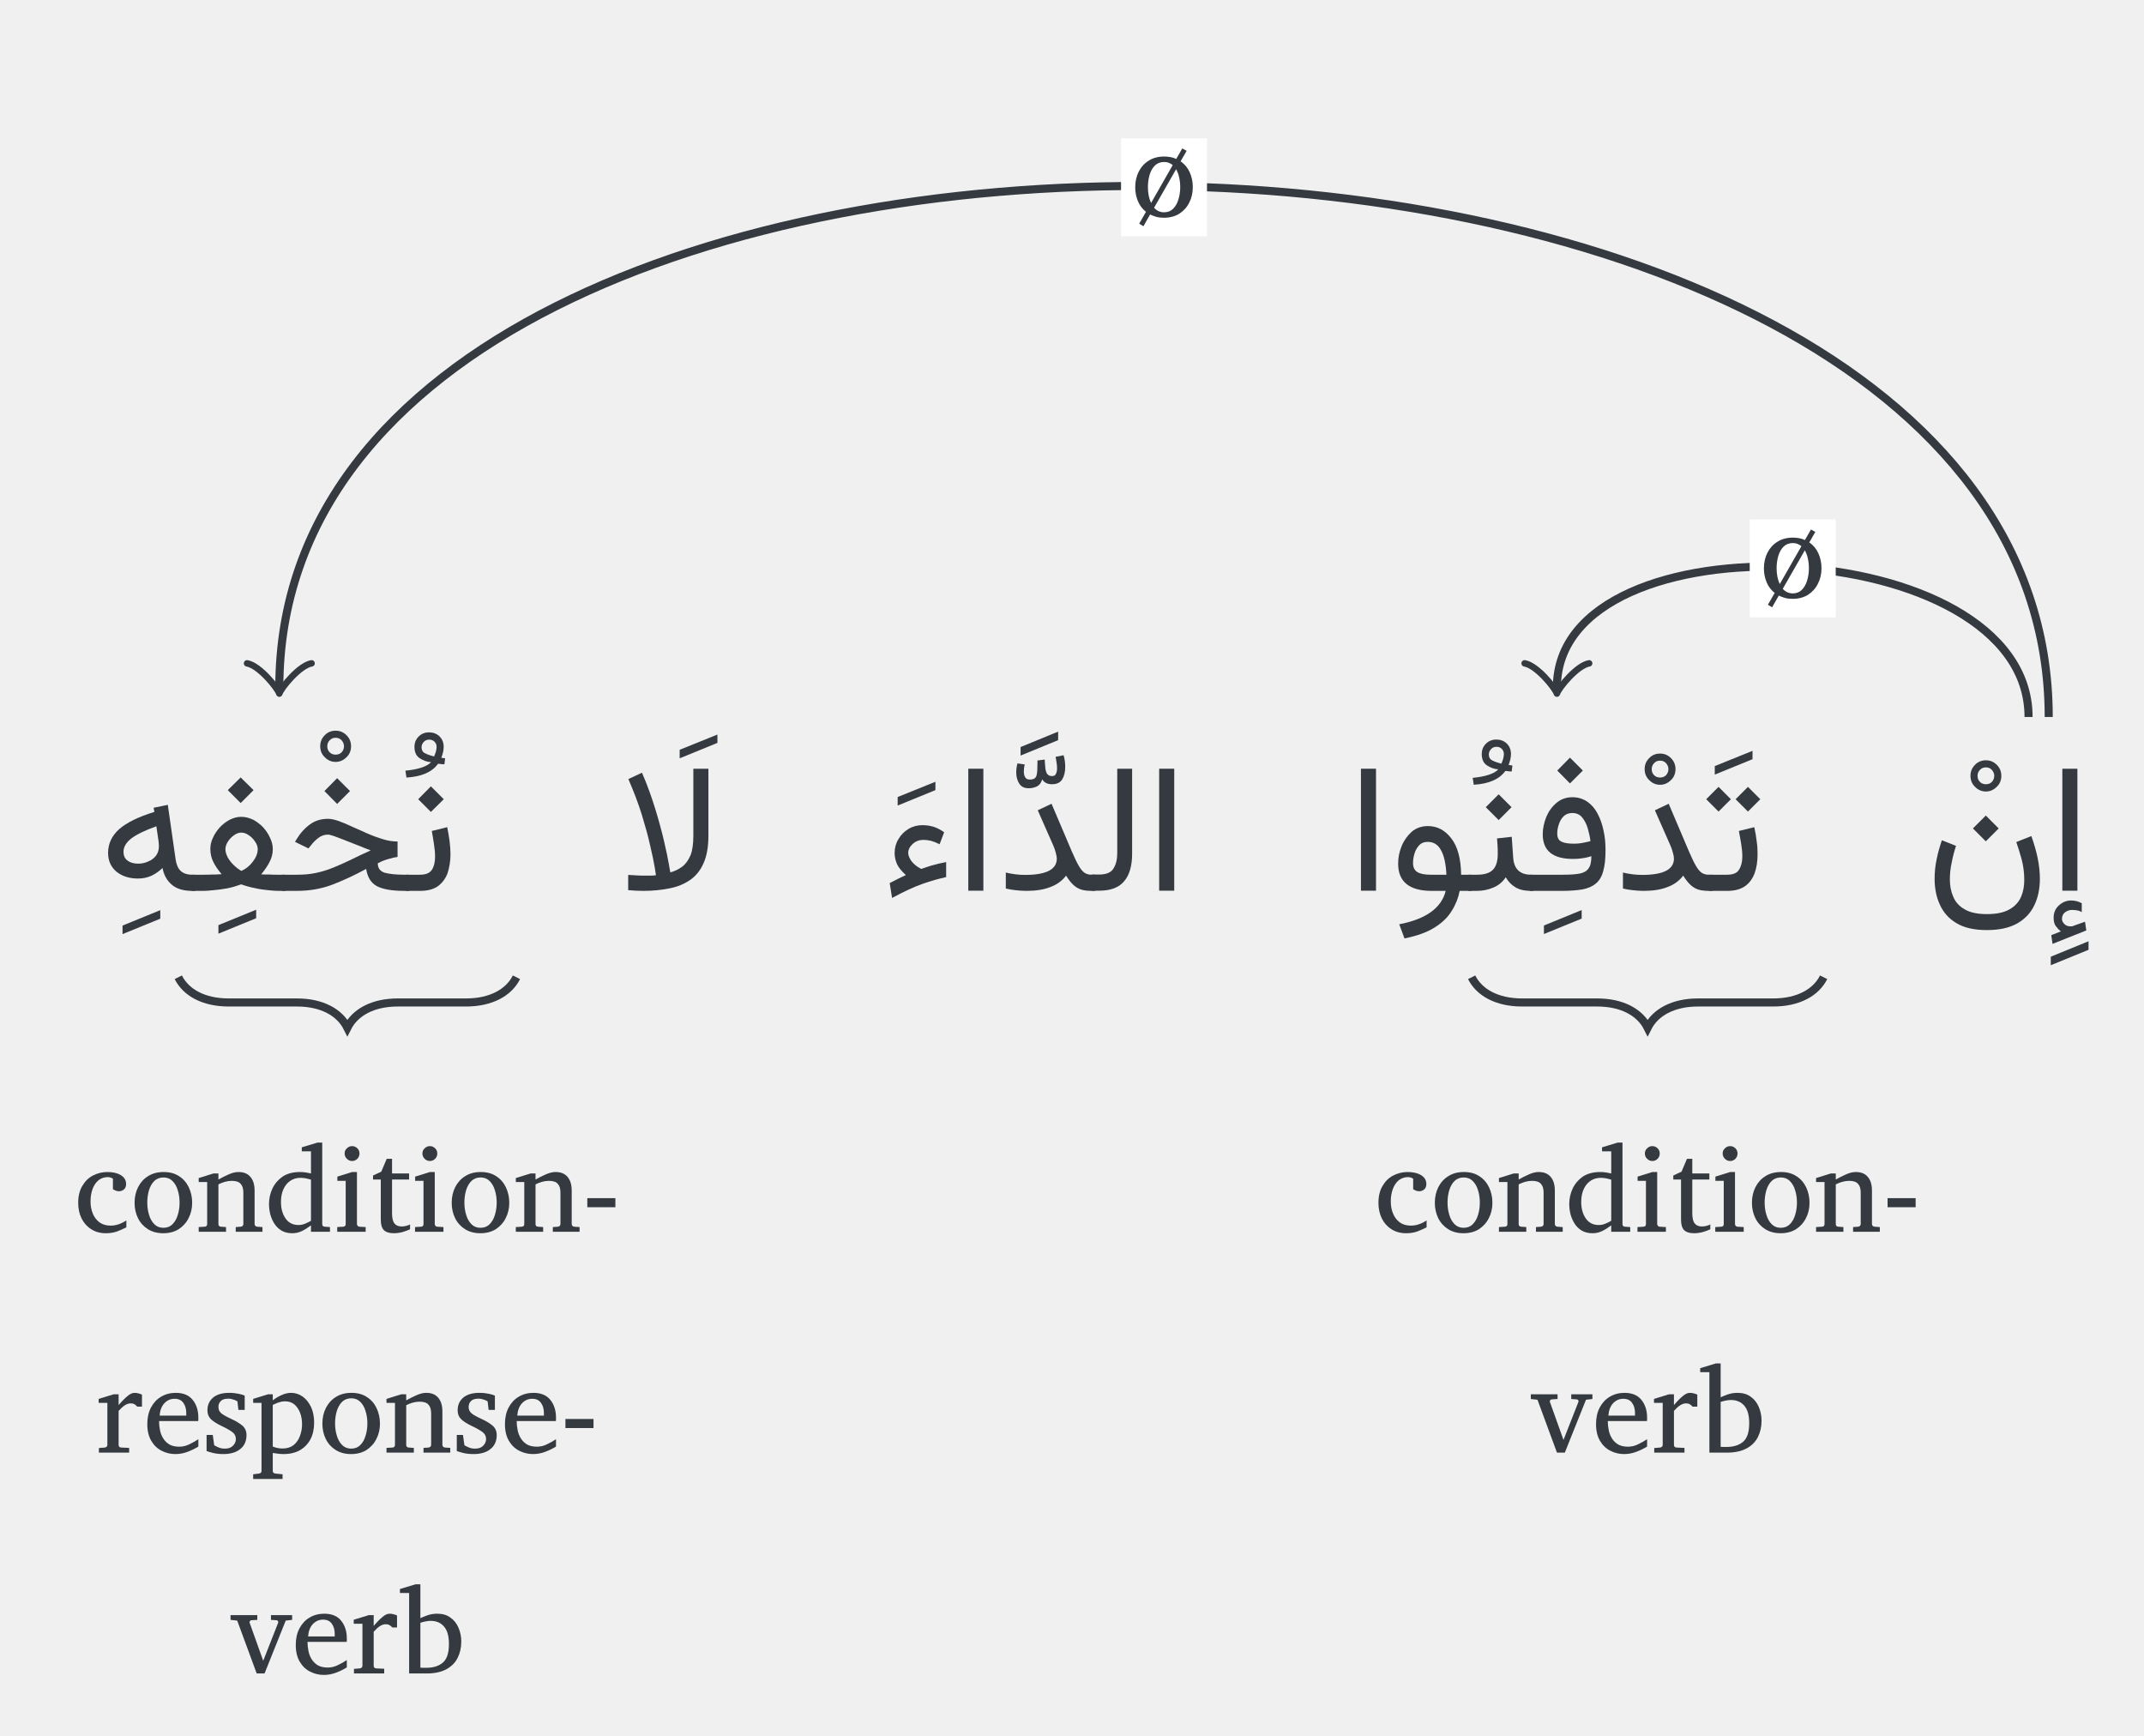
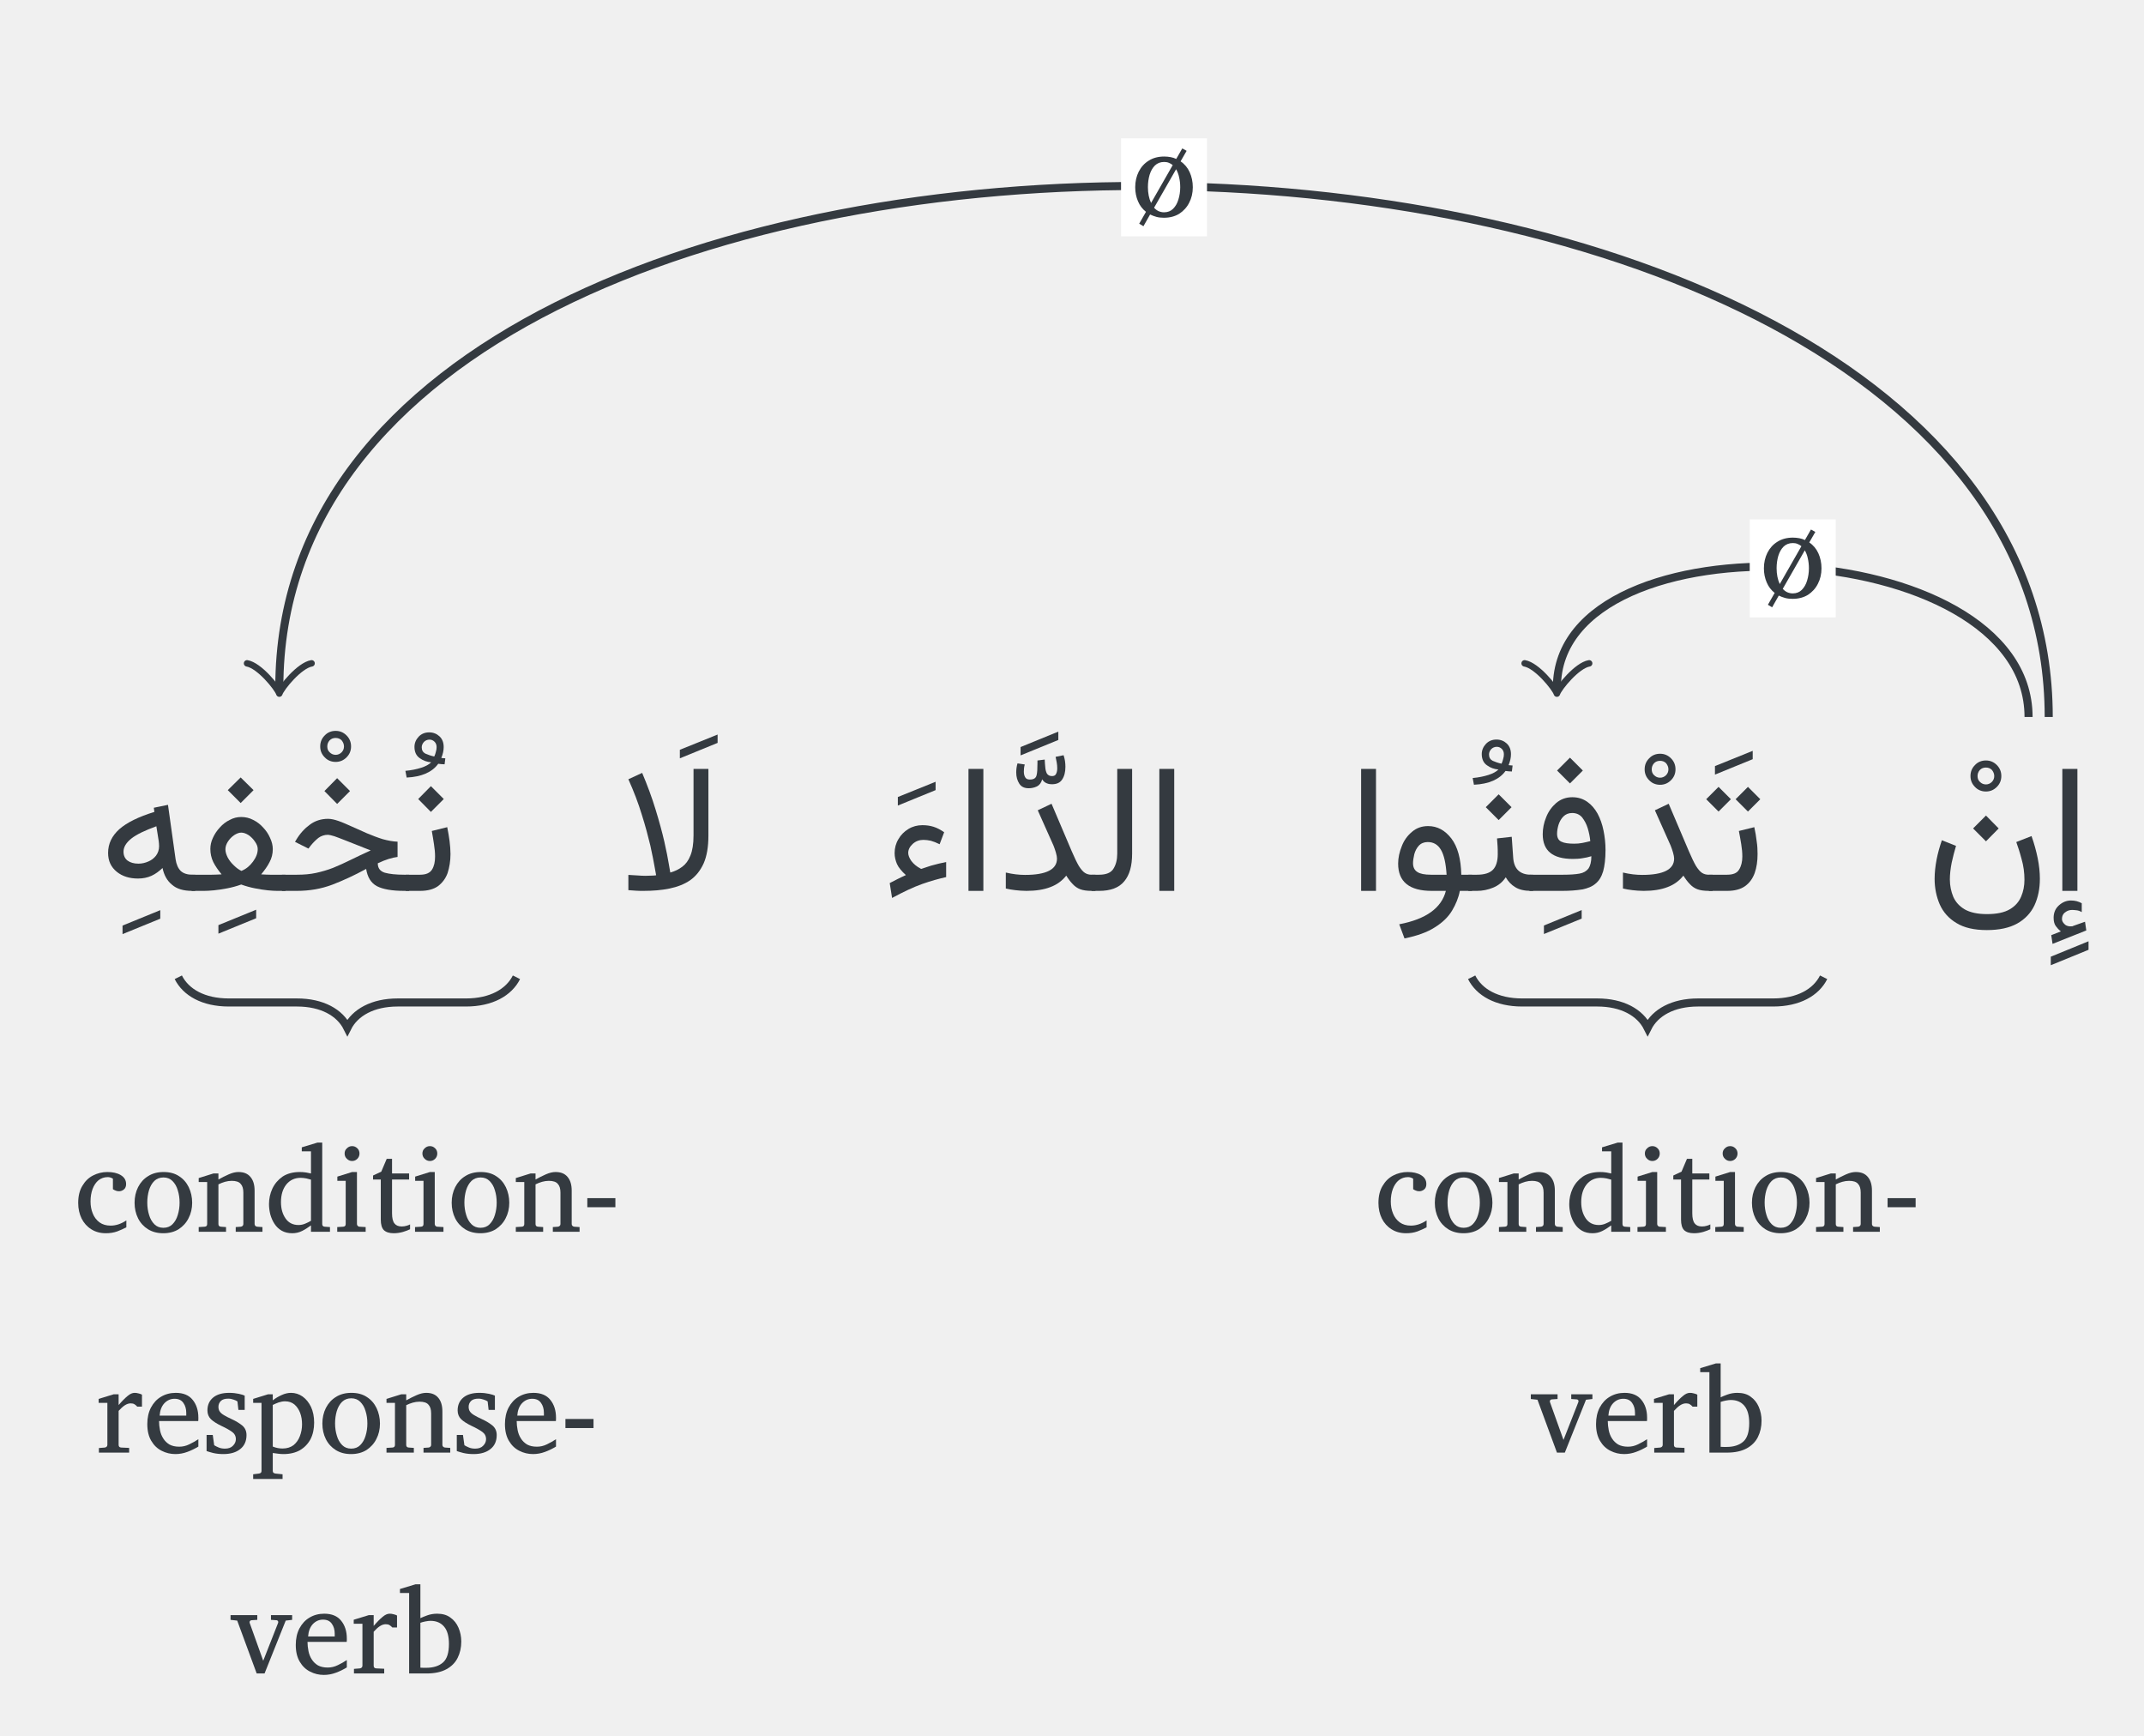
<svg xmlns="http://www.w3.org/2000/svg" xmlns:xlink="http://www.w3.org/1999/xlink" version="1.1" width="193.845" height="156.886" viewBox="0 0 193.845 156.886">
  <defs>
-     <path id="font_1_1272" d="M.07 0H-.01V.089H.069C.101 .089 .123 .098 .135 .117 .147 .136 .152 .16 .152 .189 .152 .21 .15 .233 .146 .257 .143 .281 .138 .305 .134 .33L.219 .351C.224 .325 .229 .299 .232 .274 .235 .249 .237 .225 .237 .203 .237 .164 .231 .129 .221 .098 .21 .068 .192 .044 .168 .026 .144 .009 .111 0 .07 0M.129 .576 .2 .505 .129 .435 .059 .505 .129 .576Z" />
-     <path id="font_1_730" d="M.224 .522C.217 .522 .211 .523 .207 .523 .202 .524 .196 .525 .189 .525 .156 .479 .098 .454 .015 .449L.009 .487C.041 .49 .07 .495 .095 .503 .12 .511 .139 .521 .15 .534 .128 .535 .107 .543 .087 .556 .068 .569 .059 .59 .059 .618 .059 .64 .066 .659 .082 .675 .097 .69 .116 .698 .139 .698 .162 .698 .181 .691 .197 .676 .212 .661 .22 .642 .22 .618 .22 .599 .215 .579 .207 .558 .211 .557 .218 .556 .228 .555L.224 .522M.167 .565C.171 .574 .174 .582 .177 .592 .179 .601 .181 .609 .181 .617 .181 .63 .177 .639 .169 .647 .162 .654 .152 .658 .141 .658 .128 .658 .118 .654 .11 .645 .102 .636 .098 .627 .098 .616 .098 .6 .105 .588 .119 .582 .133 .575 .149 .57 .167 .565Z" />
-     <path id="font_1_1207" d="M.294 .621 .365 .55 .294 .479 .224 .55 .294 .621M.627 .272V.187C.613 .185 .597 .182 .578 .176 .559 .171 .539 .163 .518 .152 .518 .125 .531 .108 .556 .1 .582 .093 .618 .089 .664 .089H.691V0H.663C.596 0 .546 .009 .513 .026 .48 .044 .461 .076 .454 .121 .39 .086 .327 .057 .267 .034 .206 .011 .141 0 .072 0H-.01V.089H.073C.111 .089 .146 .092 .178 .099 .21 .106 .241 .115 .272 .128 .302 .14 .334 .154 .367 .17 .401 .187 .438 .205 .479 .223 .456 .232 .432 .241 .408 .251 .383 .261 .359 .27 .337 .279 .315 .288 .295 .295 .279 .301 .262 .307 .25 .31 .244 .31 .224 .31 .206 .304 .191 .292 .176 .281 .162 .267 .149 .25L.136 .234 .062 .27 .069 .282C.09 .317 .115 .345 .144 .366 .172 .387 .206 .397 .244 .397 .26 .397 .279 .393 .302 .385 .325 .377 .349 .367 .376 .354 .403 .342 .43 .33 .459 .317 .488 .304 .516 .294 .545 .285 .574 .276 .601 .272 .627 .272Z" />
-     <path id="font_1_737" d="M.021 .568C.021 .592 .029 .612 .046 .629 .062 .646 .083 .654 .106 .654 .129 .654 .149 .646 .166 .629 .183 .612 .191 .592 .191 .568 .191 .545 .183 .524 .166 .508 .149 .491 .129 .482 .106 .482 .083 .482 .062 .491 .046 .508 .029 .524 .021 .545 .021 .568M.06 .568C.06 .555 .064 .544 .073 .535 .082 .526 .093 .522 .106 .522 .119 .522 .13 .526 .139 .535 .147 .544 .152 .555 .152 .568 .152 .581 .147 .592 .139 .601 .13 .611 .119 .615 .106 .615 .093 .615 .082 .611 .073 .601 .064 .592 .06 .581 .06 .568Z" />
-     <path id="font_1_1251" d="M.26 .625 .331 .555 .26 .484 .189 .555 .26 .625M.437 .23C.437 .205 .431 .181 .419 .159 .408 .137 .392 .114 .373 .091 .391 .09 .408 .09 .422 .09 .436 .089 .449 .089 .46 .089H.507V0H.461C.449 0 .432 .002 .41 .004 .389 .006 .365 .009 .339 .015 .313 .02 .288 .027 .263 .036 .238 .027 .212 .019 .186 .014 .159 .009 .135 .006 .112 .004 .09 .002 .072 0 .059 0H-.01V.089H.059C.072 .089 .087 .089 .101 .09 .116 .09 .134 .09 .155 .092 .136 .115 .12 .137 .109 .16 .098 .182 .093 .206 .093 .231 .093 .252 .097 .272 .107 .292 .116 .313 .129 .332 .145 .35 .161 .367 .179 .381 .2 .392 .22 .402 .241 .408 .263 .408 .286 .408 .308 .402 .329 .392 .349 .381 .368 .367 .384 .35 .4 .332 .413 .313 .422 .292 .432 .272 .437 .251 .437 .23M.263 .321C.251 .321 .238 .317 .224 .307 .211 .298 .199 .286 .19 .272 .181 .258 .176 .244 .176 .229 .176 .215 .181 .199 .189 .184 .198 .168 .209 .154 .223 .141 .236 .128 .25 .118 .264 .11 .289 .121 .31 .138 .327 .161 .345 .184 .354 .207 .354 .23 .354 .244 .349 .258 .339 .272 .33 .286 .318 .298 .304 .307 .29 .317 .276 .321 .263 .321Z" />
+     <path id="font_1_1272" d="M.07 0H-.01V.089H.069C.101 .089 .123 .098 .135 .117 .147 .136 .152 .16 .152 .189 .152 .21 .15 .233 .146 .257 .143 .281 .138 .305 .134 .33L.219 .351C.224 .325 .229 .299 .232 .274 .235 .249 .237 .225 .237 .203 .237 .164 .231 .129 .221 .098 .21 .068 .192 .044 .168 .026 .144 .009 .111 0 .07 0M.129 .577 .2 .506 .129 .435 .059 .506 .129 .577Z" />
+     <path id="font_1_730" d="M.225 .522C.218 .522 .212 .523 .207 .523 .202 .524 .196 .524 .19 .525 .157 .479 .099 .453 .016 .449L.009 .486C.042 .489 .071 .495 .096 .503 .121 .511 .139 .521 .151 .533 .128 .535 .107 .542 .088 .556 .069 .569 .059 .59 .059 .618 .059 .639 .067 .658 .082 .674 .097 .69 .117 .698 .14 .698 .163 .698 .182 .69 .197 .676 .213 .661 .22 .641 .22 .617 .22 .599 .216 .579 .207 .557 .212 .556 .219 .556 .229 .555L.225 .522M.168 .565C.172 .573 .175 .582 .177 .591 .18 .6 .181 .609 .181 .617 .181 .629 .177 .639 .17 .646 .162 .654 .153 .658 .142 .658 .129 .658 .119 .653 .111 .645 .103 .636 .099 .626 .099 .616 .099 .599 .106 .588 .119 .581 .133 .575 .149 .569 .168 .565Z" />
+     <path id="font_1_1207" d="M.294 .621 .365 .55 .294 .479 .224 .55 .294 .621M.627 .271V.187C.613 .185 .597 .182 .578 .176 .559 .17 .539 .162 .518 .152 .518 .125 .531 .108 .557 .1 .582 .093 .618 .089 .665 .089H.691V0H.663C.596 0 .546 .009 .513 .026 .48 .044 .461 .076 .454 .121 .39 .086 .327 .057 .267 .034 .206 .011 .141 0 .072 0H-.01V.089H.073C.111 .089 .146 .092 .178 .099 .21 .106 .241 .115 .272 .127 .302 .139 .334 .154 .367 .17 .401 .187 .438 .204 .479 .223 .456 .232 .432 .241 .408 .251 .383 .261 .359 .27 .337 .279 .315 .288 .295 .295 .279 .301 .262 .306 .25 .309 .244 .309 .224 .309 .206 .303 .191 .292 .176 .28 .162 .266 .149 .25L.136 .233 .062 .27 .069 .282C.09 .317 .115 .344 .144 .365 .172 .386 .206 .397 .244 .397 .26 .397 .279 .393 .302 .385 .325 .377 .349 .366 .376 .354 .403 .342 .43 .33 .459 .317 .488 .305 .516 .294 .545 .285 .574 .277 .601 .272 .627 .271Z" />
+     <path id="font_1_737" d="M.021 .567C.021 .591 .029 .611 .046 .628 .062 .645 .083 .653 .106 .653 .129 .653 .149 .645 .166 .628 .183 .611 .191 .591 .191 .567 .191 .544 .183 .524 .166 .507 .149 .49 .129 .482 .106 .482 .083 .482 .062 .49 .046 .507 .029 .524 .021 .544 .021 .567M.06 .567C.06 .554 .064 .543 .073 .535 .082 .526 .093 .521 .106 .521 .119 .521 .13 .526 .139 .535 .147 .543 .152 .554 .152 .567 .152 .58 .147 .591 .139 .601 .13 .61 .119 .614 .106 .614 .093 .614 .082 .61 .073 .601 .064 .591 .06 .58 .06 .567Z" />
+     <path id="font_1_1251" d="M.26 .625 .331 .555 .26 .484 .189 .555 .26 .625M.437 .23C.437 .204 .431 .18 .419 .158 .408 .136 .392 .114 .373 .091 .391 .09 .408 .089 .422 .089 .436 .089 .449 .089 .46 .089H.507V0H.461C.449 0 .432 .001 .41 .003 .389 .005 .365 .009 .339 .014 .313 .019 .288 .026 .263 .035 .238 .026 .212 .019 .186 .014 .159 .009 .135 .005 .112 .003 .09 .001 .072 0 .059 0H-.01V.089H.059C.072 .089 .087 .089 .101 .089 .116 .089 .134 .09 .155 .091 .136 .114 .12 .137 .109 .159 .098 .182 .093 .206 .093 .231 .093 .251 .097 .271 .107 .292 .116 .312 .129 .332 .145 .349 .161 .367 .179 .381 .2 .391 .22 .402 .241 .407 .263 .407 .286 .407 .308 .402 .329 .391 .349 .381 .368 .367 .384 .349 .4 .332 .413 .313 .422 .292 .432 .271 .437 .25 .437 .23M.263 .321C.251 .321 .238 .316 .224 .307 .211 .298 .199 .286 .19 .272 .181 .258 .176 .244 .176 .229 .176 .214 .181 .199 .189 .183 .198 .167 .209 .153 .223 .14 .236 .127 .25 .117 .264 .11 .289 .12 .31 .137 .327 .16 .345 .184 .354 .207 .354 .23 .354 .244 .349 .257 .339 .271 .33 .285 .318 .297 .304 .307 .29 .316 .276 .321 .263 .321Z" />
    <path id="font_1_731" d="M.028-.247V-.2L.236-.115V-.162L.028-.247Z" />
-     <path id="font_1_1275" d="M.511 0C.463 0 .426 .011 .399 .034 .373 .056 .355 .087 .348 .126 .329 .108 .308 .093 .286 .083 .264 .073 .24 .068 .212 .068 .166 .068 .127 .08 .095 .105 .064 .131 .048 .165 .048 .209 .048 .26 .068 .303 .109 .34 .15 .376 .215 .408 .303 .435L.299 .458 .377 .474 .42 .174C.424 .146 .433 .124 .448 .11 .463 .096 .484 .089 .513 .089H.528V0H.511M.328 .246C.328 .256 .327 .265 .326 .274L.314 .356C.251 .333 .205 .311 .176 .289 .147 .266 .133 .242 .133 .216 .133 .194 .14 .178 .155 .167 .169 .156 .189 .15 .214 .15 .234 .15 .252 .154 .269 .162 .287 .169 .301 .18 .312 .194 .323 .209 .328 .226 .328 .246Z" />
-     <path id="font_1_1301" d="M.136 0C.122 0 .109 .001 .095 .001 .081 .002 .067 .003 .052 .004V.088C.072 .087 .09 .086 .104 .085 .118 .084 .132 .084 .146 .084 .159 .084 .17 .084 .18 .084 .19 .085 .199 .085 .205 .086L.198 .131C.193 .16 .185 .2 .173 .25 .162 .301 .146 .357 .127 .42 .107 .484 .082 .549 .053 .616L.128 .651C.158 .582 .182 .514 .202 .449 .222 .383 .238 .324 .25 .272 .262 .22 .271 .178 .276 .148L.284 .102C.308 .108 .33 .119 .349 .133 .368 .147 .383 .168 .395 .195 .406 .222 .411 .259 .411 .305V.673H.494V.304C.494 .242 .485 .192 .467 .152 .45 .113 .425 .082 .393 .06 .361 .038 .323 .022 .28 .014 .236 .005 .188 0 .136 0Z" />
-     <path id="font_1_728" d="M.031 .557V.604L.239 .688V.642L.031 .557Z" />
-     <path id="font_1_681" d="M.157 .673V.001H.074V.673H.157Z" />
-     <path id="font_1_1262" d="M-.01 .09H.031C.07 .09 .097 .101 .11 .123 .124 .145 .131 .173 .131 .206V.673H.213V.206C.213 .139 .199 .088 .169 .053 .14 .018 .094 .001 .031 .001H-.01V.09Z" />
-     <path id="font_1_1209" d="M.329 .178C.329 .186 .327 .197 .323 .211 .32 .224 .315 .237 .31 .249L.224 .444 .3 .48 .411 .219C.426 .184 .439 .157 .45 .138 .461 .119 .472 .106 .483 .099 .494 .092 .507 .089 .521 .089H.541V0H.521C.495 0 .474 .003 .458 .009 .442 .015 .428 .025 .416 .037 .404 .049 .392 .065 .38 .084 .358 .055 .329 .034 .293 .021 .258 .007 .214 0 .161 0 .138 0 .118 .002 .1 .004 .081 .006 .064 .009 .048 .013V.101C.085 .092 .121 .088 .154 .088 .271 .088 .329 .118 .329 .178Z" />
-     <path id="font_1_735" d="M.036 .658V.705L.243 .79V.743L.036 .658M.169 .636C.17 .622 .17 .609 .172 .594 .173 .58 .176 .569 .181 .559 .187 .55 .196 .545 .209 .545 .22 .545 .228 .549 .231 .558 .235 .566 .237 .576 .237 .588 .237 .599 .236 .61 .234 .621 .232 .632 .231 .642 .229 .651L.273 .66C.279 .639 .282 .618 .282 .596 .282 .567 .276 .544 .265 .526 .253 .508 .234 .5 .208 .5 .2 .5 .191 .501 .181 .505 .17 .509 .162 .516 .155 .527 .15 .508 .14 .495 .126 .488 .111 .481 .096 .478 .081 .478 .057 .478 .04 .486 .029 .503 .018 .52 .012 .541 .012 .565 .012 .581 .014 .598 .019 .615L.059 .609C.055 .595 .054 .582 .054 .57 .054 .558 .056 .548 .061 .539 .066 .53 .074 .526 .087 .526 .108 .526 .12 .533 .124 .549 .128 .564 .129 .586 .129 .617L.129 .631 .169 .636Z" />
+     <path id="font_1_1275" d="M.511 0C.463 0 .426 .011 .4 .034 .373 .056 .356 .087 .348 .126 .329 .108 .309 .093 .287 .083 .265 .073 .24 .068 .213 .068 .166 .068 .127 .08 .096 .105 .064 .131 .048 .165 .048 .209 .048 .26 .069 .303 .11 .34 .151 .376 .215 .408 .303 .435L.3 .458 .378 .474 .42 .174C.424 .146 .434 .124 .448 .11 .463 .096 .485 .089 .513 .089H.528V0H.511M.329 .246C.329 .256 .328 .265 .327 .274L.314 .356C.251 .333 .205 .311 .177 .289 .148 .266 .133 .242 .133 .216 .133 .194 .141 .178 .155 .167 .17 .156 .19 .15 .215 .15 .234 .15 .252 .154 .27 .162 .287 .169 .301 .18 .312 .194 .323 .209 .329 .226 .329 .246Z" />
+     <path id="font_1_1301" d="M.136 0C.123 0 .109 0 .095 .001 .081 .002 .067 .003 .053 .004V.088C.073 .087 .09 .086 .104 .085 .118 .084 .132 .083 .146 .083 .159 .083 .171 .084 .181 .084 .191 .084 .199 .085 .206 .086L.198 .13C.193 .16 .185 .199 .174 .25 .162 .3 .147 .357 .127 .42 .108 .483 .083 .548 .053 .615L.129 .65C.158 .581 .183 .514 .203 .448 .223 .383 .239 .324 .251 .272 .263 .219 .271 .178 .276 .147L.284 .101C.309 .108 .33 .118 .35 .133 .369 .147 .384 .167 .395 .195 .406 .222 .412 .258 .412 .305V.672H.494V.303C.494 .242 .485 .191 .468 .152 .45 .112 .425 .081 .394 .059 .362 .037 .324 .022 .28 .013 .237 .004 .189 0 .136 0Z" />
+     <path id="font_1_728" d="M.032 .557V.604L.24 .688V.642L.032 .557Z" />
+     <path id="font_1_681" d="M.157 .672V0H.075V.672H.157Z" />
+     <path id="font_1_1262" d="M-.01 .089H.031C.07 .089 .097 .1 .11 .122 .124 .144 .131 .172 .131 .205V.672H.213V.206C.213 .138 .199 .087 .169 .052 .14 .017 .094 0 .031 0H-.01V.089Z" />
+     <path id="font_1_1209" d="M.33 .178C.33 .186 .328 .197 .324 .211 .32 .224 .316 .237 .311 .249L.224 .444 .3 .48 .411 .219C.426 .184 .439 .157 .45 .138 .462 .119 .473 .106 .484 .099 .495 .092 .507 .089 .521 .089H.542V0H.521C.495 0 .474 .003 .458 .009 .442 .015 .428 .025 .417 .037 .405 .049 .393 .065 .381 .084 .358 .055 .329 .034 .294 .021 .258 .007 .214 0 .162 0 .139 0 .118 .002 .1 .004 .082 .006 .065 .009 .048 .013V.101C.086 .092 .121 .088 .154 .088 .271 .088 .33 .118 .33 .178Z" />
+     <path id="font_1_735" d="M.036 .659V.705L.244 .79V.744L.036 .659M.169 .636C.17 .622 .17 .609 .172 .594 .173 .58 .176 .569 .181 .559 .187 .55 .196 .545 .209 .545 .221 .545 .228 .549 .232 .558 .236 .566 .238 .576 .238 .588 .238 .599 .237 .61 .235 .621 .233 .632 .231 .642 .229 .651L.273 .66C.28 .639 .283 .618 .283 .596 .283 .567 .277 .544 .265 .526 .253 .508 .235 .5 .208 .5 .2 .5 .191 .501 .181 .505 .17 .509 .162 .516 .155 .527 .15 .508 .14 .495 .126 .488 .111 .481 .096 .478 .081 .478 .057 .478 .04 .486 .029 .503 .018 .52 .012 .541 .012 .565 .012 .581 .014 .598 .019 .615L.059 .609C.055 .595 .054 .582 .054 .57 .054 .558 .056 .548 .061 .539 .066 .53 .074 .526 .087 .526 .108 .526 .12 .533 .124 .549 .128 .564 .129 .586 .129 .617L.129 .631 .169 .636Z" />
    <path id="font_1_675" d="M.147 .209C.147 .196 .153 .181 .164 .165 .176 .149 .193 .134 .218 .121 .24 .128 .258 .134 .273 .139 .288 .143 .302 .147 .315 .15 .328 .153 .341 .156 .356 .159V.076C.316 .067 .272 .055 .224 .038 .176 .021 .121-.005 .058-.039L.045 .043C.062 .052 .076 .059 .086 .064 .097 .07 .113 .077 .134 .087 .111 .108 .094 .128 .085 .148 .077 .167 .072 .187 .072 .208 .072 .236 .079 .262 .093 .285 .106 .308 .125 .327 .148 .341 .171 .355 .197 .362 .225 .362 .248 .362 .268 .359 .287 .353 .306 .347 .325 .337 .345 .323L.32 .257C.302 .266 .286 .272 .272 .276 .258 .279 .245 .281 .231 .281 .208 .281 .189 .274 .172 .259 .156 .244 .147 .228 .147 .209Z" />
    <path id="font_1_1186" d="M.205 .573 .273 .505 .205 .437 .137 .505 .205 .573M.043 .573 .111 .505 .043 .437-.025 .505 .043 .573M-.01 .089H.09C.123 .089 .145 .098 .156 .117 .168 .136 .174 .16 .174 .189 .174 .21 .172 .233 .168 .257 .164 .281 .16 .305 .155 .33L.24 .351C.246 .325 .25 .299 .253 .274 .257 .249 .258 .225 .258 .203 .258 .164 .253 .129 .242 .098 .231 .068 .214 .044 .189 .026 .165 .009 .132 0 .091 0H-.01V.089Z" />
-     <path id="font_1_1250" d="M.213 .734 .284 .663 .213 .592 .143 .663 .213 .734M.176 .089C.213 .089 .243 .091 .265 .095 .288 .099 .305 .109 .315 .123 .326 .138 .331 .16 .331 .191 .315 .186 .299 .182 .282 .18 .266 .177 .248 .176 .229 .176 .119 .176 .063 .221 .063 .312 .063 .343 .07 .375 .082 .406 .095 .437 .113 .463 .138 .484 .162 .505 .192 .516 .227 .516 .258 .516 .286 .507 .309 .491 .332 .475 .351 .453 .365 .426 .38 .398 .391 .367 .398 .332 .406 .298 .409 .262 .409 .225 .409 .177 .405 .137 .396 .108 .388 .078 .374 .055 .355 .04 .336 .024 .312 .014 .281 .008 .251 .003 .214 0 .17 0H-.009V.089H.176M.236 .26C.251 .26 .266 .261 .281 .264 .296 .267 .311 .27 .326 .274 .323 .298 .318 .321 .311 .345 .304 .368 .294 .388 .28 .405 .267 .421 .248 .429 .226 .429 .205 .429 .189 .422 .177 .41 .165 .397 .156 .382 .151 .364 .145 .347 .143 .33 .143 .315 .143 .293 .151 .278 .167 .271 .183 .263 .206 .26 .236 .26Z" />
+     <path id="font_1_1250" d="M.213 .734 .284 .663 .213 .592 .142 .663 .213 .734M.176 .089C.213 .089 .242 .091 .265 .095 .288 .099 .304 .109 .315 .123 .325 .138 .331 .16 .331 .191 .315 .186 .298 .182 .282 .18 .266 .177 .248 .176 .229 .176 .118 .176 .063 .221 .063 .312 .063 .343 .069 .375 .082 .406 .094 .437 .113 .463 .137 .484 .162 .505 .191 .516 .226 .516 .258 .516 .285 .507 .308 .491 .331 .475 .35 .453 .365 .426 .38 .398 .391 .367 .398 .332 .405 .298 .409 .262 .409 .225 .409 .177 .404 .137 .396 .108 .387 .078 .373 .055 .354 .04 .336 .024 .311 .014 .281 .008 .25 .003 .214 0 .17 0H-.01V.089H.176M.236 .26C.251 .26 .266 .261 .281 .264 .295 .267 .31 .27 .325 .274 .323 .298 .318 .321 .311 .345 .304 .368 .293 .388 .28 .405 .266 .421 .248 .429 .225 .429 .205 .429 .189 .422 .177 .41 .164 .397 .156 .382 .15 .364 .145 .347 .142 .33 .142 .315 .142 .293 .15 .278 .166 .271 .182 .263 .206 .26 .236 .26Z" />
    <path id="font_1_1273" d="M.148 .289 .229 .298 .237 .184C.241 .121 .274 .089 .336 .089H.347V0H.335C.299 0 .27 .007 .249 .02 .227 .033 .21 .051 .196 .075 .179 .049 .156 .03 .127 .018 .098 .006 .068 0 .037 0H-.01V.089H.037C.078 .089 .108 .098 .126 .117 .143 .135 .152 .164 .152 .202 .152 .218 .152 .233 .151 .247 .15 .261 .149 .275 .148 .289M.157 .532 .228 .461 .157 .39 .086 .461 .157 .532Z" />
-     <path id="font_1_1280" d="M.212 .357C.263 .357 .306 .335 .341 .289 .376 .244 .394 .177 .395 .089H.454V0H.387C.38-.037 .366-.074 .344-.109 .323-.144 .292-.175 .25-.201 .208-.228 .152-.248 .083-.262L.054-.184C.201-.156 .287-.094 .31 0H.233C.11 0 .048 .05 .048 .15 .048 .182 .054 .214 .067 .246 .08 .278 .099 .304 .123 .326 .148 .347 .178 .357 .212 .357M.228 .089H.314C.311 .152 .3 .198 .283 .226 .267 .255 .243 .27 .211 .27 .19 .27 .174 .263 .162 .249 .15 .236 .142 .22 .137 .202 .132 .184 .13 .168 .13 .153 .13 .13 .138 .114 .153 .104 .169 .094 .194 .089 .228 .089Z" />
-     <path id="font_1_679" d="M.067-.223C.056-.215 .047-.205 .039-.194 .031-.183 .027-.168 .027-.148 .027-.12 .037-.097 .056-.08 .076-.062 .098-.053 .123-.053 .144-.053 .164-.058 .182-.068V-.117C.172-.111 .162-.108 .153-.107 .145-.106 .137-.105 .129-.105 .115-.105 .102-.109 .09-.118 .079-.126 .073-.139 .073-.155 .073-.165 .078-.175 .088-.184 .098-.194 .112-.197 .13-.195 .131-.195 .131-.195 .132-.194 .133-.194 .134-.194 .135-.193L.2-.17 .207-.218 .021-.292 .014-.244 .067-.223M.158 .673V.001H.075V.673H.158Z" />
-     <path id="font_1_719" d="M.33 .415 .401 .344 .33 .273 .259 .344 .33 .415M.336-.128C.39-.128 .432-.119 .462-.101 .492-.084 .513-.06 .525-.031 .537-.003 .542 .028 .542 .061 .542 .1 .537 .138 .527 .176 .516 .214 .507 .244 .498 .269L.581 .302C.596 .26 .608 .219 .616 .18 .624 .14 .628 .103 .628 .067 .628 .012 .618-.037 .597-.08 .577-.122 .545-.156 .502-.18 .459-.204 .404-.216 .336-.216 .266-.216 .209-.203 .167-.177 .125-.152 .095-.117 .076-.074 .057-.032 .048 .015 .048 .066 .048 .101 .051 .136 .059 .173 .066 .209 .076 .244 .088 .279L.166 .248C.156 .218 .148 .187 .142 .155 .135 .124 .132 .093 .132 .063 .132 .028 .138-.004 .151-.033 .163-.062 .184-.085 .214-.102 .243-.119 .284-.128 .336-.128Z" />
+     <path id="font_1_1280" d="M.213 .357C.264 .357 .306 .334 .341 .289 .376 .243 .394 .177 .396 .089H.455V0H.388C.381-.037 .366-.074 .345-.109 .324-.144 .292-.175 .25-.201 .208-.228 .152-.248 .083-.262L.054-.184C.202-.156 .287-.094 .311 0H.233C.11 0 .048 .05 .048 .15 .048 .182 .055 .214 .068 .246 .08 .278 .099 .304 .124 .325 .148 .346 .178 .357 .213 .357M.229 .089H.315C.311 .152 .301 .197 .284 .226 .267 .255 .243 .269 .211 .269 .191 .269 .174 .262 .162 .249 .15 .236 .142 .22 .137 .202 .133 .184 .13 .167 .13 .153 .13 .13 .138 .114 .154 .104 .169 .094 .194 .089 .229 .089Z" />
+     <path id="font_1_679" d="M.067-.223C.056-.215 .047-.205 .039-.194 .031-.183 .027-.168 .027-.148 .027-.12 .037-.097 .056-.08 .076-.062 .098-.053 .123-.053 .144-.053 .164-.058 .182-.068L.182-.117C.172-.111 .163-.108 .154-.107 .145-.106 .137-.105 .129-.105 .115-.105 .102-.109 .091-.118 .079-.126 .073-.139 .073-.155 .073-.165 .078-.175 .088-.184 .098-.194 .112-.197 .13-.195 .131-.195 .132-.195 .133-.194 .133-.194 .134-.194 .135-.193L.2-.17 .207-.218 .021-.292 .014-.244 .067-.223M.158 .672V0H.075V.672H.158Z" />
+     <path id="font_1_719" d="M.331 .415 .401 .344 .331 .273 .26 .344 .331 .415M.336-.128C.391-.128 .433-.119 .463-.101 .492-.084 .513-.06 .525-.031 .537-.003 .543 .028 .543 .061 .543 .1 .538 .138 .527 .176 .517 .214 .507 .244 .498 .269L.582 .302C.597 .26 .608 .219 .616 .18 .624 .14 .628 .103 .628 .067 .628 .012 .618-.037 .598-.08 .578-.122 .546-.156 .503-.18 .46-.204 .404-.216 .336-.216 .266-.216 .21-.203 .168-.177 .126-.152 .095-.117 .076-.074 .058-.032 .048 .015 .048 .066 .048 .101 .052 .136 .059 .173 .066 .209 .076 .244 .088 .279L.166 .248C.157 .218 .149 .187 .142 .155 .136 .124 .132 .093 .132 .063 .132 .028 .139-.004 .151-.033 .164-.062 .185-.085 .214-.102 .244-.119 .285-.128 .336-.128Z" />
    <path id="font_2_70" d="M.432 .037C.41 .025 .384 .014 .356 .003 .328-.007 .297-.012 .263-.012 .217-.012 .176-.001 .142 .021 .108 .042 .081 .072 .062 .11 .044 .147 .034 .19 .034 .238 .034 .294 .045 .341 .068 .379 .09 .417 .119 .446 .156 .465 .193 .484 .232 .494 .275 .494 .319 .494 .356 .486 .385 .469 .415 .451 .43 .427 .43 .394 .43 .375 .424 .36 .412 .35 .4 .34 .386 .335 .371 .335 .36 .335 .35 .337 .342 .341 .334 .344 .327 .348 .321 .352V.439C.306 .448 .292 .452 .279 .452 .249 .452 .224 .443 .202 .426 .181 .409 .165 .385 .153 .354 .142 .324 .136 .29 .136 .251 .136 .214 .142 .181 .155 .15 .167 .12 .186 .096 .21 .078 .235 .06 .265 .051 .302 .051 .325 .051 .347 .055 .368 .062 .389 .069 .411 .08 .432 .094V.037Z" />
    <path id="font_2_82" d="M.51 .24C.51 .193 .5 .15 .48 .112 .461 .074 .433 .044 .398 .021 .362-.001 .32-.012 .271-.012 .222-.012 .181-.001 .145 .021 .11 .043 .082 .073 .063 .111 .044 .149 .034 .192 .034 .24 .034 .288 .044 .331 .063 .369 .083 .408 .11 .438 .146 .46 .182 .483 .225 .494 .274 .494 .324 .494 .366 .483 .401 .46 .437 .437 .463 .407 .482 .368 .5 .33 .51 .287 .51 .24M.406 .241C.406 .278 .401 .312 .391 .343 .382 .375 .367 .4 .347 .42 .328 .439 .303 .449 .273 .449 .242 .449 .217 .439 .197 .42 .177 .4 .163 .375 .153 .343 .144 .312 .139 .278 .139 .241 .139 .205 .144 .171 .154 .139 .163 .108 .178 .082 .198 .062 .217 .043 .242 .033 .272 .033 .303 .033 .328 .043 .347 .062 .367 .082 .382 .108 .391 .139 .401 .171 .406 .205 .406 .241Z" />
    <path id="font_2_81" d="M.547 0H.326V.039L.368 .042C.374 .043 .379 .045 .383 .049 .387 .053 .389 .058 .389 .064V.324C.389 .356 .382 .38 .367 .396 .353 .413 .328 .421 .293 .421 .274 .421 .255 .418 .237 .413 .218 .407 .2 .401 .183 .392V.064C.183 .05 .19 .043 .204 .042L.246 .039V0H.02V.039L.069 .042C.083 .043 .09 .05 .09 .064V.411H.02V.444L.142 .482H.183V.432C.211 .448 .24 .462 .269 .475 .299 .488 .325 .494 .348 .494 .392 .494 .425 .481 .448 .453 .471 .426 .482 .388 .482 .34V.064C.482 .058 .484 .053 .488 .049 .492 .045 .497 .043 .503 .042L.547 .039V0Z" />
    <path id="font_2_71" d="M.538 0H.381V.053C.358 .036 .334 .02 .308 .007 .282-.006 .255-.012 .226-.012 .193-.012 .164-.005 .139 .009 .115 .023 .095 .042 .08 .065 .064 .089 .053 .115 .045 .143 .038 .171 .034 .2 .034 .228 .034 .273 .043 .316 .062 .357 .081 .397 .109 .43 .146 .456 .184 .481 .232 .494 .289 .494 .305 .494 .322 .493 .341 .49 .36 .486 .373 .484 .381 .482V.665H.305V.698L.434 .737H.474V.064C.474 .05 .481 .043 .495 .042L.538 .039V0M.381 .091V.431C.372 .434 .36 .437 .343 .441 .326 .444 .311 .446 .296 .446 .246 .446 .207 .427 .177 .391 .148 .354 .133 .306 .133 .245 .133 .191 .146 .146 .171 .11 .196 .074 .232 .056 .278 .056 .298 .056 .317 .06 .335 .068 .352 .075 .368 .083 .381 .091Z" />
    <path id="font_2_76" d="M.218 .647C.218 .63 .212 .615 .2 .603 .188 .591 .174 .585 .157 .585 .14 .585 .126 .591 .114 .603 .101 .615 .095 .63 .095 .647 .095 .664 .101 .679 .114 .69 .126 .702 .14 .708 .157 .708 .174 .708 .188 .702 .2 .69 .212 .679 .218 .664 .218 .647M.269 0H.034V.039L.083 .042C.097 .043 .104 .05 .104 .064V.421H.035V.456L.157 .494H.197V.064C.197 .058 .199 .053 .203 .049 .207 .045 .212 .042 .218 .042L.269 .039V0Z" />
    <path id="font_2_87" d="M.333 .021C.32 .014 .3 .007 .275-.001 .25-.008 .224-.012 .198-.012 .161-.012 .134-.003 .116 .014 .099 .032 .091 .061 .091 .1V.432H.027V.465L.095 .497 .14 .603H.184V.482H.325V.432H.184V.153C.184 .113 .191 .085 .204 .069 .217 .052 .237 .044 .264 .044 .278 .044 .292 .046 .305 .05 .317 .054 .327 .057 .333 .061V.021Z" />
    <path id="font_2_16" d="M.276 .203H.044V.278H.276V.203Z" />
    <path id="font_2_89" d="M.519 .443 .466 .437 .291 0H.226L.065 .437 .01 .443V.482H.231V.443L.183 .44C.178 .44 .173 .437 .17 .433 .167 .428 .166 .424 .168 .418L.28 .105 .403 .418C.405 .423 .405 .428 .402 .433 .399 .437 .395 .44 .389 .44L.344 .443V.482H.519V.443Z" />
    <path id="font_2_72" d="M.266-.012C.226-.012 .188-.003 .153 .015 .117 .033 .089 .06 .067 .097 .045 .134 .034 .18 .034 .236 .034 .288 .044 .333 .064 .372 .085 .411 .112 .441 .148 .462 .183 .483 .224 .494 .269 .494 .331 .494 .378 .475 .409 .436 .44 .398 .456 .349 .456 .289 .456 .286 .456 .281 .456 .276 .456 .271 .456 .266 .455 .261H.131C.131 .236 .134 .211 .139 .185 .144 .16 .153 .137 .166 .117 .179 .096 .196 .08 .217 .067 .239 .055 .266 .049 .298 .049 .326 .049 .354 .055 .382 .069 .409 .082 .434 .096 .456 .111V.05C.428 .033 .398 .018 .365 .006 .333-.006 .3-.012 .266-.012M.136 .306H.356V.328C.356 .361 .348 .389 .332 .411 .316 .434 .292 .445 .259 .445 .226 .445 .198 .432 .175 .408 .152 .383 .139 .349 .136 .306Z" />
    <path id="font_2_85" d="M.381 .38H.342C.336 .387 .328 .394 .32 .399 .311 .405 .3 .407 .288 .407 .272 .407 .256 .402 .239 .391 .222 .38 .205 .364 .188 .345V.064C.188 .05 .195 .043 .209 .042L.275 .039V0H.025V.038L.074 .042C.08 .043 .085 .045 .089 .049 .093 .053 .095 .058 .095 .064V.411H.023V.444L.147 .482H.188V.393C.216 .426 .241 .451 .262 .468 .283 .486 .302 .494 .32 .494 .33 .494 .341 .493 .354 .489 .366 .486 .375 .483 .381 .479V.38Z" />
    <path id="font_2_69" d="M.521 .264C.521 .214 .511 .169 .491 .129 .471 .089 .44 .058 .398 .035 .356 .012 .301 0 .234 0H.09V.665H.014V.698L.143 .737H.183V.457C.194 .463 .213 .47 .239 .48 .264 .489 .292 .494 .321 .494 .365 .494 .402 .484 .431 .462 .461 .441 .483 .413 .498 .378 .513 .343 .521 .305 .521 .264M.419 .244C.419 .307 .406 .355 .379 .387 .352 .419 .315 .435 .266 .435 .255 .435 .241 .433 .224 .43 .207 .426 .193 .423 .183 .419V.048C.191 .048 .199 .047 .208 .047 .216 .047 .224 .047 .232 .047 .291 .047 .337 .062 .37 .091 .403 .12 .419 .171 .419 .244Z" />
    <path id="font_2_86" d="M.349 .353H.297L.289 .423C.282 .428 .271 .434 .257 .438 .243 .443 .229 .446 .213 .446 .186 .446 .165 .44 .152 .427 .139 .414 .132 .398 .132 .379 .132 .364 .135 .351 .142 .341 .149 .33 .16 .32 .177 .31 .193 .3 .215 .289 .243 .276 .278 .26 .307 .242 .33 .223 .352 .204 .364 .178 .364 .145 .364 .096 .347 .057 .313 .03 .279 .002 .232-.012 .173-.012 .142-.012 .114-.009 .088-.003 .062 .004 .044 .009 .034 .013V.146H.085L.097 .061C.107 .055 .12 .048 .135 .042 .149 .036 .167 .033 .186 .033 .215 .033 .237 .041 .252 .057 .268 .073 .276 .091 .276 .111 .276 .137 .265 .157 .244 .172 .223 .187 .193 .204 .154 .222 .117 .24 .089 .258 .07 .276 .051 .295 .041 .319 .041 .349 .041 .394 .057 .429 .088 .455 .119 .481 .164 .494 .221 .494 .25 .494 .277 .491 .3 .486 .323 .481 .339 .476 .349 .471V.353Z" />
    <path id="font_2_83" d="M.525 .248C.525 .196 .515 .15 .495 .111 .474 .072 .445 .042 .408 .02 .37-.001 .325-.012 .272-.012 .257-.012 .242-.011 .228-.009 .213-.007 .198-.005 .183-.003V-.152C.183-.158 .185-.163 .189-.167 .194-.17 .199-.172 .205-.173L.264-.179V-.218H.021V-.179L.069-.173C.083-.171 .09-.164 .09-.152V.411H.021V.444L.144 .482H.183V.432C.206 .45 .23 .464 .257 .476 .283 .488 .309 .494 .334 .494 .368 .494 .4 .484 .429 .464 .458 .443 .481 .415 .499 .378 .516 .341 .525 .298 .525 .248M.425 .234C.425 .268 .42 .3 .409 .329 .398 .357 .383 .38 .362 .398 .341 .415 .316 .424 .285 .424 .268 .424 .251 .421 .232 .415 .214 .408 .198 .402 .183 .394V.05C.21 .039 .237 .034 .264 .034 .301 .034 .331 .044 .355 .062 .378 .081 .396 .106 .407 .136 .419 .167 .425 .199 .425 .234Z" />
    <path id="font_2_161" d="M.51 .24C.51 .193 .5 .15 .48 .112 .461 .074 .433 .044 .398 .021 .362-.001 .32-.012 .271-.012 .25-.012 .229-.01 .21-.005 .191 0 .174 .007 .157 .015L.102-.082 .067-.061 .123 .037C.094 .06 .072 .088 .057 .124 .042 .159 .034 .198 .034 .24 .034 .288 .044 .331 .063 .369 .083 .408 .11 .438 .146 .46 .182 .483 .225 .494 .274 .494 .292 .494 .31 .492 .327 .489 .343 .486 .359 .481 .373 .474L.423 .561 .459 .541 .409 .454C.442 .432 .467 .402 .484 .365 .501 .327 .51 .286 .51 .24M.344 .423C.335 .431 .324 .437 .312 .442 .3 .447 .287 .449 .273 .449 .242 .449 .217 .439 .197 .42 .177 .4 .163 .375 .153 .343 .144 .312 .139 .278 .139 .241 .139 .191 .148 .147 .165 .11L.344 .423M.406 .241C.406 .269 .403 .296 .397 .322 .392 .347 .383 .37 .372 .389L.19 .071C.2 .059 .212 .05 .226 .043 .24 .037 .255 .033 .272 .033 .303 .033 .328 .043 .347 .062 .367 .082 .382 .108 .391 .139 .401 .171 .406 .205 .406 .241Z" />
  </defs>
  <use data-text="ن" xlink:href="#font_1_1272" transform="matrix(16.40848,0,0,-16.40848,36.84156,80.53648)" fill="#343a40" />
  <use data-text="ُ" xlink:href="#font_1_730" transform="matrix(16.40848,0,0,-16.40848,36.50484,77.65972)" fill="#343a40" />
  <use data-text="خ" xlink:href="#font_1_1207" transform="matrix(16.40848,0,0,-16.40848,25.6566,80.53648)" fill="#343a40" />
  <use data-text="ْ" xlink:href="#font_1_737" transform="matrix(16.40848,0,0,-16.40848,28.60656,76.78681)" fill="#343a40" />
  <use data-text="ف" xlink:href="#font_1_1251" transform="matrix(16.40848,0,0,-16.40848,17.49297,80.53648)" fill="#343a40" />
  <use data-text="ِ" xlink:href="#font_1_731" transform="matrix(16.40848,0,0,-16.40848,19.2882,80.35166)" fill="#343a40" />
  <use data-text="ه" xlink:href="#font_1_1275" transform="matrix(16.40848,0,0,-16.40848,8.9853,80.53648)" fill="#343a40" />
  <use data-text="ِ" xlink:href="#font_1_731" transform="matrix(16.40848,0,0,-16.40848,10.61949,80.39191)" fill="#343a40" />
  <use data-text="ﻻ" xlink:href="#font_1_1301" transform="matrix(16.40848,0,0,-16.40848,55.9431,80.53648)" fill="#343a40" />
  <use data-text="َ" xlink:href="#font_1_728" transform="matrix(16.40848,0,0,-16.40848,60.94266,77.69266)" fill="#343a40" />
  <use data-text="ا" xlink:href="#font_1_681" transform="matrix(16.40848,0,0,-16.40848,103.589,80.53648)" fill="#343a40" />
  <use data-text="ل" xlink:href="#font_1_1262" transform="matrix(16.40848,0,0,-16.40848,98.86334,80.53648)" fill="#343a40" />
  <use data-text="د" xlink:href="#font_1_1209" transform="matrix(16.40848,0,0,-16.40848,90.15045,80.53648)" fill="#343a40" />
  <use data-text="ّ" xlink:href="#font_1_735" transform="matrix(16.40848,0,0,-16.40848,91.683,79.10175)" fill="#343a40" />
  <use data-text="ا" xlink:href="#font_1_681" transform="matrix(16.40848,0,0,-16.40848,86.33208,80.53648)" fill="#343a40" />
  <use data-text="ء" xlink:href="#font_1_675" transform="matrix(16.40848,0,0,-16.40848,79.70306,80.53648)" fill="#343a40" />
  <use data-text="َ" xlink:href="#font_1_728" transform="matrix(16.40848,0,0,-16.40848,80.65176,81.96204)" fill="#343a40" />
  <use data-text="ت" xlink:href="#font_1_1186" transform="matrix(16.40848,0,0,-16.40848,154.6735,80.53648)" fill="#343a40" />
  <use data-text="َ" xlink:href="#font_1_728" transform="matrix(16.40848,0,0,-16.40848,154.5289,79.16581)" fill="#343a40" />
  <use data-text="د" xlink:href="#font_1_1209" transform="matrix(16.40848,0,0,-16.40848,145.948,80.53648)" fill="#343a40" />
  <use data-text="ْ" xlink:href="#font_1_737" transform="matrix(16.40848,0,0,-16.40848,148.3526,78.85471)" fill="#343a40" />
  <use data-text="ف" xlink:href="#font_1_1250" transform="matrix(16.40848,0,0,-16.40848,138.4487,80.53648)" fill="#343a40" />
  <use data-text="ِ" xlink:href="#font_1_731" transform="matrix(16.40848,0,0,-16.40848,139.1312,80.38459)" fill="#343a40" />
  <use data-text="ن" xlink:href="#font_1_1273" transform="matrix(16.40848,0,0,-16.40848,132.9221,80.53648)" fill="#343a40" />
  <use data-text="ُ" xlink:href="#font_1_730" transform="matrix(16.40848,0,0,-16.40848,133.0008,78.30937)" fill="#343a40" />
  <use data-text="و" xlink:href="#font_1_1280" transform="matrix(16.40848,0,0,-16.40848,125.6222,80.53648)" fill="#343a40" />
  <use data-text="ا" xlink:href="#font_1_681" transform="matrix(16.40848,0,0,-16.40848,121.8318,80.53648)" fill="#343a40" />
  <use data-text="إ" xlink:href="#font_1_679" transform="matrix(16.40848,0,0,-16.40848,185.2308,80.53648)" fill="#343a40" />
  <use data-text="ِ" xlink:href="#font_1_731" transform="matrix(16.40848,0,0,-16.40848,184.9581,83.20462)" fill="#343a40" />
  <use data-text="ن" xlink:href="#font_1_719" transform="matrix(16.40848,0,0,-16.40848,174.1263,80.53648)" fill="#343a40" />
  <use data-text="ْ" xlink:href="#font_1_737" transform="matrix(16.40848,0,0,-16.40848,177.8119,79.46227)" fill="#343a40" />
  <path transform="matrix(1.83,0,0,-1.83,4.177891,80.53648)" stroke-width=".399" stroke-linecap="butt" stroke-miterlimit="10" stroke-linejoin="miter" fill="none" stroke="#343a40" d="M70.425-4.268C70.799-5.015 71.67-5.513 72.916-5.513H76.629C77.875-5.513 78.746-6.012 79.12-6.759 79.494-6.012 80.365-5.513 81.611-5.513H85.325C86.57-5.513 87.442-5.015 87.815-4.268" />
  <use data-text="c" xlink:href="#font_2_70" transform="matrix(10.93897,0,0,-10.93897,124.257,111.3555)" fill="#343a40" />
  <use data-text="o" xlink:href="#font_2_82" transform="matrix(10.93897,0,0,-10.93897,129.3546,111.3555)" fill="#343a40" />
  <use data-text="n" xlink:href="#font_2_81" transform="matrix(10.93897,0,0,-10.93897,135.3054,111.3555)" fill="#343a40" />
  <use data-text="d" xlink:href="#font_2_71" transform="matrix(10.93897,0,0,-10.93897,141.5078,111.3555)" fill="#343a40" />
  <use data-text="i" xlink:href="#font_2_76" transform="matrix(10.93897,0,0,-10.93897,147.6773,111.3555)" fill="#343a40" />
  <use data-text="t" xlink:href="#font_2_87" transform="matrix(10.93897,0,0,-10.93897,150.9918,111.3555)" fill="#343a40" />
  <use data-text="i" xlink:href="#font_2_76" transform="matrix(10.93897,0,0,-10.93897,154.7111,111.3555)" fill="#343a40" />
  <use data-text="o" xlink:href="#font_2_82" transform="matrix(10.93897,0,0,-10.93897,158.0256,111.3555)" fill="#343a40" />
  <use data-text="n" xlink:href="#font_2_81" transform="matrix(10.93897,0,0,-10.93897,163.9764,111.3555)" fill="#343a40" />
  <use data-text="-" xlink:href="#font_2_16" transform="matrix(10.93897,0,0,-10.93897,170.1788,111.3555)" fill="#343a40" />
  <use data-text="v" xlink:href="#font_2_89" transform="matrix(10.93897,0,0,-10.93897,138.2968,131.319)" fill="#343a40" />
  <use data-text="e" xlink:href="#font_2_72" transform="matrix(10.93897,0,0,-10.93897,143.9303,131.319)" fill="#343a40" />
  <use data-text="r" xlink:href="#font_2_85" transform="matrix(10.93897,0,0,-10.93897,149.2904,131.319)" fill="#343a40" />
  <use data-text="b" xlink:href="#font_2_69" transform="matrix(10.93897,0,0,-10.93897,153.5676,131.319)" fill="#343a40" />
  <path transform="matrix(1.83,0,0,-1.83,4.177891,80.53648)" stroke-width=".399" stroke-linecap="butt" stroke-miterlimit="10" stroke-linejoin="miter" fill="none" stroke="#343a40" d="M6.526-4.268C6.899-5.015 7.771-5.513 9.016-5.513H12.389C13.634-5.513 14.506-6.012 14.879-6.759 15.253-6.012 16.125-5.513 17.37-5.513H20.742C21.987-5.513 22.859-5.015 23.233-4.268" />
  <use data-text="c" xlink:href="#font_2_70" transform="matrix(10.93897,0,0,-10.93897,6.697801,111.3555)" fill="#343a40" />
  <use data-text="o" xlink:href="#font_2_82" transform="matrix(10.93897,0,0,-10.93897,11.79536,111.3555)" fill="#343a40" />
  <use data-text="n" xlink:href="#font_2_81" transform="matrix(10.93897,0,0,-10.93897,17.74616,111.3555)" fill="#343a40" />
  <use data-text="d" xlink:href="#font_2_71" transform="matrix(10.93897,0,0,-10.93897,23.94856,111.3555)" fill="#343a40" />
  <use data-text="i" xlink:href="#font_2_76" transform="matrix(10.93897,0,0,-10.93897,30.11814,111.3555)" fill="#343a40" />
  <use data-text="t" xlink:href="#font_2_87" transform="matrix(10.93897,0,0,-10.93897,33.43265,111.3555)" fill="#343a40" />
  <use data-text="i" xlink:href="#font_2_76" transform="matrix(10.93897,0,0,-10.93897,37.1519,111.3555)" fill="#343a40" />
  <use data-text="o" xlink:href="#font_2_82" transform="matrix(10.93897,0,0,-10.93897,40.46641,111.3555)" fill="#343a40" />
  <use data-text="n" xlink:href="#font_2_81" transform="matrix(10.93897,0,0,-10.93897,46.41721,111.3555)" fill="#343a40" />
  <use data-text="-" xlink:href="#font_2_16" transform="matrix(10.93897,0,0,-10.93897,52.61961,111.3555)" fill="#343a40" />
  <use data-text="r" xlink:href="#font_2_85" transform="matrix(10.93897,0,0,-10.93897,8.668711,131.319)" fill="#343a40" />
  <use data-text="e" xlink:href="#font_2_72" transform="matrix(10.93897,0,0,-10.93897,12.94585,131.319)" fill="#343a40" />
  <use data-text="s" xlink:href="#font_2_86" transform="matrix(10.93897,0,0,-10.93897,18.30595,131.319)" fill="#343a40" />
  <use data-text="p" xlink:href="#font_2_83" transform="matrix(10.93897,0,0,-10.93897,22.65966,131.319)" fill="#343a40" />
  <use data-text="o" xlink:href="#font_2_82" transform="matrix(10.93897,0,0,-10.93897,28.77454,131.319)" fill="#343a40" />
  <use data-text="n" xlink:href="#font_2_81" transform="matrix(10.93897,0,0,-10.93897,34.72535,131.319)" fill="#343a40" />
  <use data-text="s" xlink:href="#font_2_86" transform="matrix(10.93897,0,0,-10.93897,40.92774,131.319)" fill="#343a40" />
  <use data-text="e" xlink:href="#font_2_72" transform="matrix(10.93897,0,0,-10.93897,45.28145,131.319)" fill="#343a40" />
  <use data-text="-" xlink:href="#font_2_16" transform="matrix(10.93897,0,0,-10.93897,50.64155,131.319)" fill="#343a40" />
  <use data-text="v" xlink:href="#font_2_89" transform="matrix(10.93897,0,0,-10.93897,20.73573,151.2843)" fill="#343a40" />
  <use data-text="e" xlink:href="#font_2_72" transform="matrix(10.93897,0,0,-10.93897,26.3693,151.2843)" fill="#343a40" />
  <use data-text="r" xlink:href="#font_2_85" transform="matrix(10.93897,0,0,-10.93897,31.7294,151.2843)" fill="#343a40" />
  <use data-text="b" xlink:href="#font_2_69" transform="matrix(10.93897,0,0,-10.93897,36.00654,151.2843)" fill="#343a40" />
  <path transform="matrix(1.83,0,0,-1.83,4.177891,80.53648)" stroke-width=".399" stroke-linecap="butt" stroke-miterlimit="10" stroke-linejoin="miter" fill="none" stroke="#343a40" d="M97.94 8.589C97.94 17.712 74.637 18.709 74.637 10.044" />
  <path transform="matrix(0,1.83,1.83,0,140.7633,62.15617)" stroke-width=".319" stroke-linecap="round" stroke-linejoin="round" fill="none" stroke="#343a40" d="M-1.196 1.594C-1.096 .996 0 .1 .299 0 0-.1-1.096-.996-1.196-1.594" />
  <path transform="matrix(1.83,0,0,-1.83,4.177891,80.53648)" d="M84.164 13.51H88.412V18.35H84.164Z" fill="#ffffff" />
  <use data-text="ø" xlink:href="#font_2_161" transform="matrix(10.93897,0,0,-10.93897,159.1075,54.00514)" fill="#343a40" />
  <path transform="matrix(1.83,0,0,-1.83,4.177891,80.53648)" stroke-width=".399" stroke-linecap="butt" stroke-miterlimit="10" stroke-linejoin="miter" fill="none" stroke="#343a40" d="M98.936 8.589C98.936 42.814 11.517 43.81 11.517 10.044" />
  <path transform="matrix(0,1.83,1.83,0,25.25358,62.15617)" stroke-width=".319" stroke-linecap="round" stroke-linejoin="round" fill="none" stroke="#343a40" d="M-1.196 1.594C-1.096 .996 0 .1 .299 0 0-.1-1.096-.996-1.196-1.594" />
  <path transform="matrix(1.83,0,0,-1.83,4.177891,80.53648)" d="M53.103 32.335H57.35V37.176H53.103Z" fill="#ffffff" />
  <use data-text="ø" xlink:href="#font_2_161" transform="matrix(10.93897,0,0,-10.93897,102.2659,19.55354)" fill="#343a40" />
</svg>
